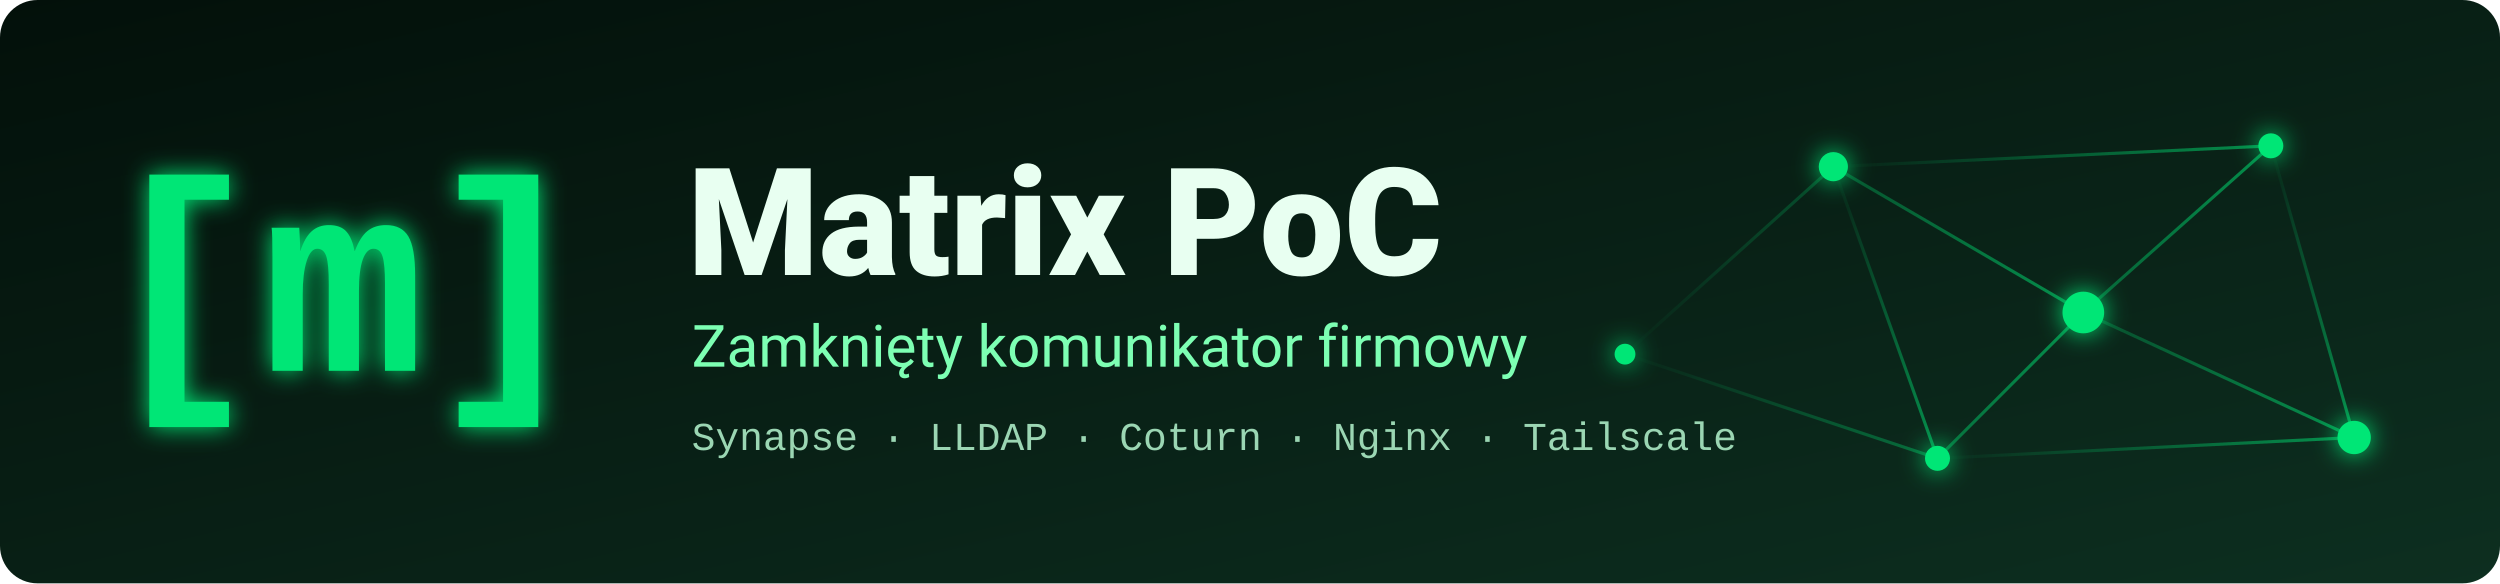
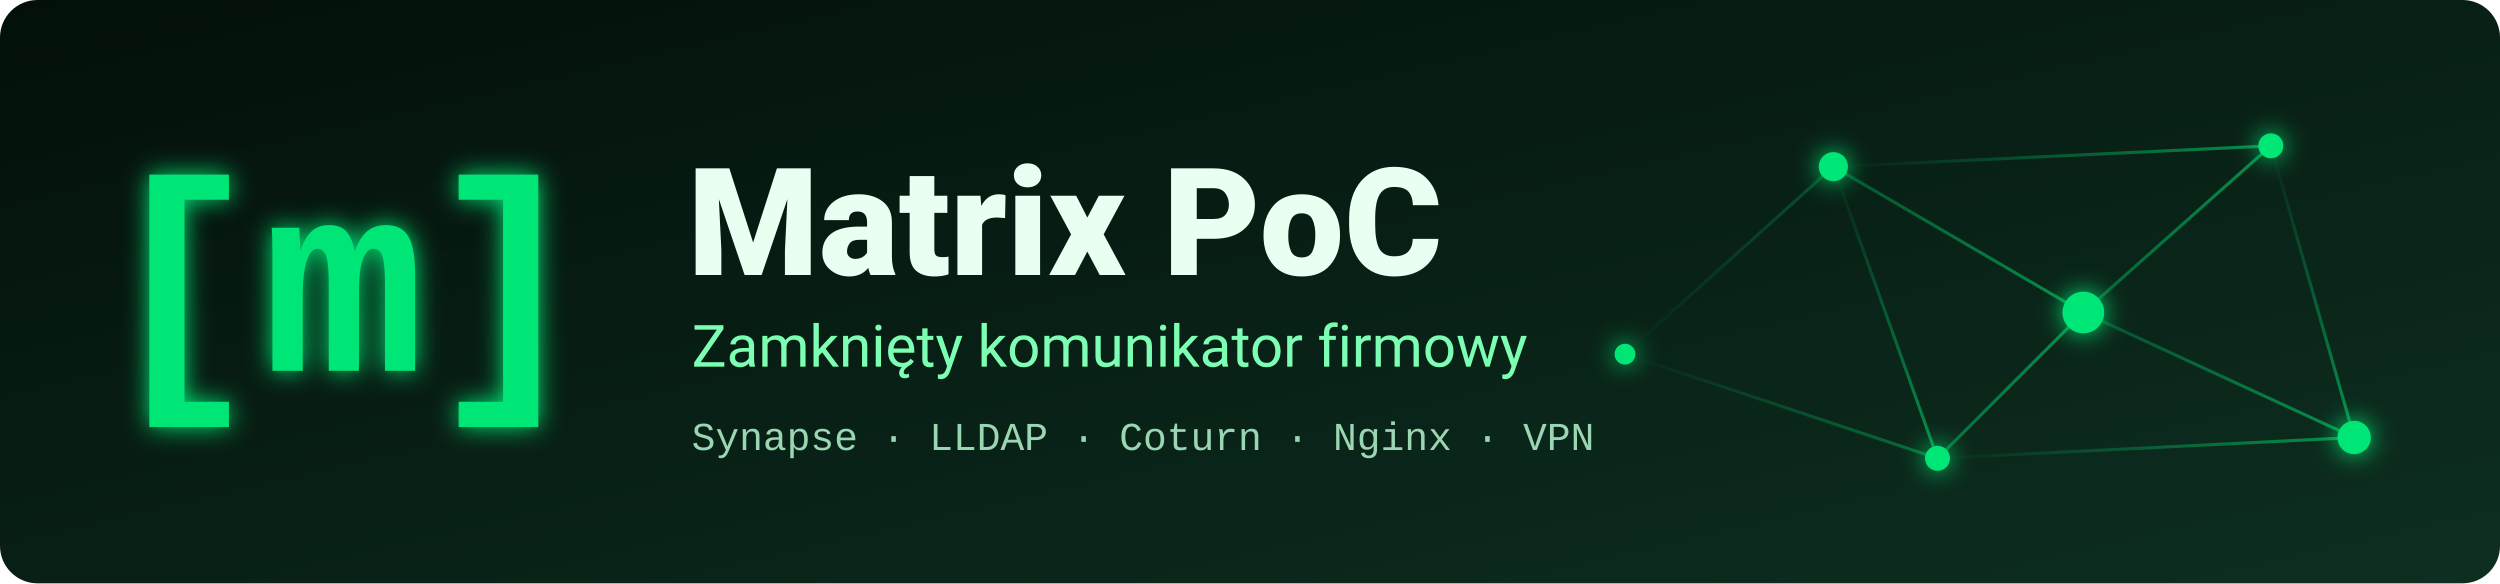
<svg xmlns="http://www.w3.org/2000/svg" viewBox="0 0 1200 280" width="1200" height="280" role="img" aria-labelledby="t d">
  <defs>
    <linearGradient id="bg" x1="0" y1="0" x2="1" y2="1">
      <stop offset="0" stop-color="#03100a" />
      <stop offset="1" stop-color="#0d2f20" />
    </linearGradient>
    <linearGradient id="line" x1="0" y1="0" x2="1" y2="0">
      <stop offset="0" stop-color="#00e676" stop-opacity="0" />
      <stop offset="1" stop-color="#00e676" stop-opacity="0.55" />
    </linearGradient>
    <filter id="glow" x="-20%" y="-20%" width="140%" height="140%">
      <feGaussianBlur stdDeviation="6" result="b" />
      <feMerge>
        <feMergeNode in="b" />
        <feMergeNode in="SourceGraphic" />
      </feMerge>
    </filter>
  </defs>
  <rect width="1200" height="280" rx="18" fill="url(#bg)" />
  <g stroke="url(#line)" stroke-width="1.5" fill="none">
    <path d="M780 170 L880 80 L1000 150 L930 220 L780 170" />
    <path d="M880 80 L1090 70 L1000 150" />
    <path d="M1000 150 L1130 210 L930 220" />
    <path d="M1090 70 L1130 210" />
    <path d="M880 80 L930 220" />
  </g>
  <g fill="#00e676" filter="url(#glow)">
    <circle cx="880" cy="80" r="7" />
    <circle cx="1000" cy="150" r="10" />
    <circle cx="930" cy="220" r="6" />
    <circle cx="1090" cy="70" r="6" />
    <circle cx="1130" cy="210" r="8" />
    <circle cx="780" cy="170" r="5" />
  </g>
  <text x="48" y="178" font-family="Consolas, 'Courier New', monospace" font-size="130" font-weight="700" fill="#00e676" filter="url(#glow)">[m]</text>
  <text x="330" y="132" font-family="'Segoe UI', Roboto, Helvetica, Arial, sans-serif" font-size="72" font-weight="800" fill="#e8fff1">Matrix PoC</text>
  <text x="332" y="176" font-family="'Segoe UI', Roboto, Helvetica, Arial, sans-serif" font-size="28" fill="#7dffb3">Zamknięty komunikator firmowy</text>
-   <text x="332" y="216" font-family="Consolas, 'Courier New', monospace" font-size="19" fill="#9bd6b3">Synapse · LLDAP · Coturn · Nginx · Tailscale</text>
+   <text x="332" y="216" font-family="Consolas, 'Courier New', monospace" font-size="19" fill="#9bd6b3">Synapse · LLDAP · Coturn · Nginx · VPN</text>
</svg>
